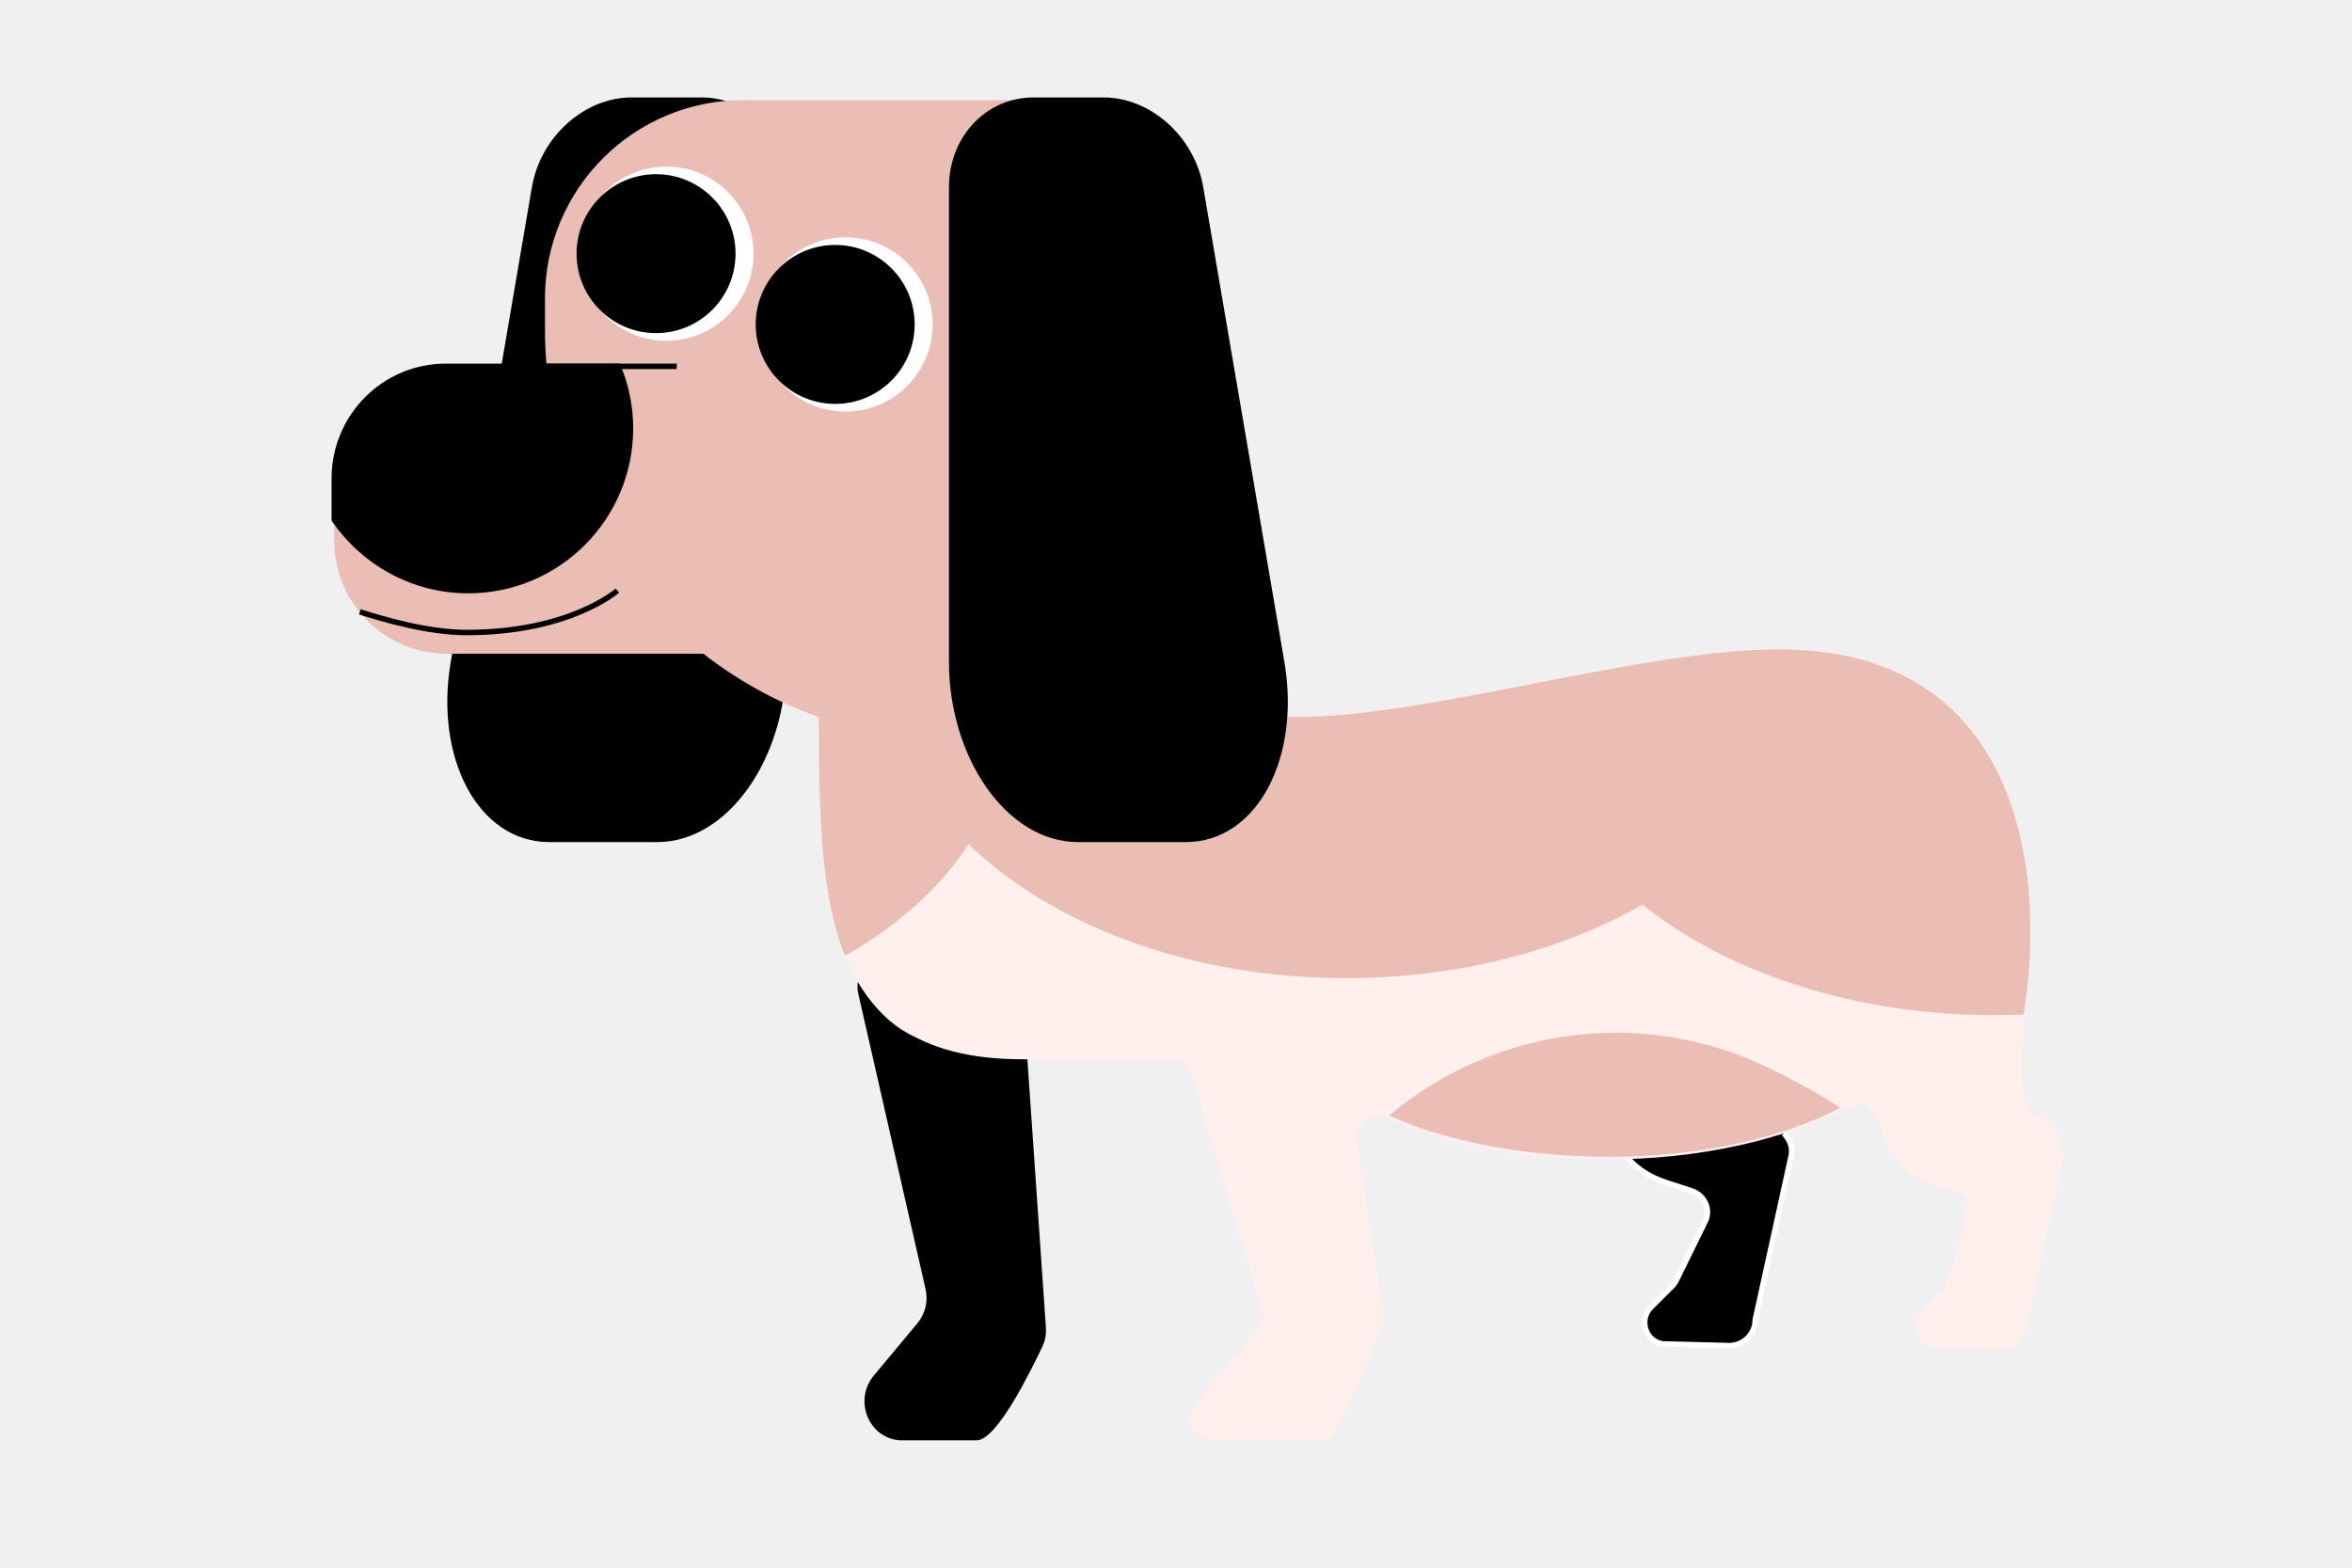
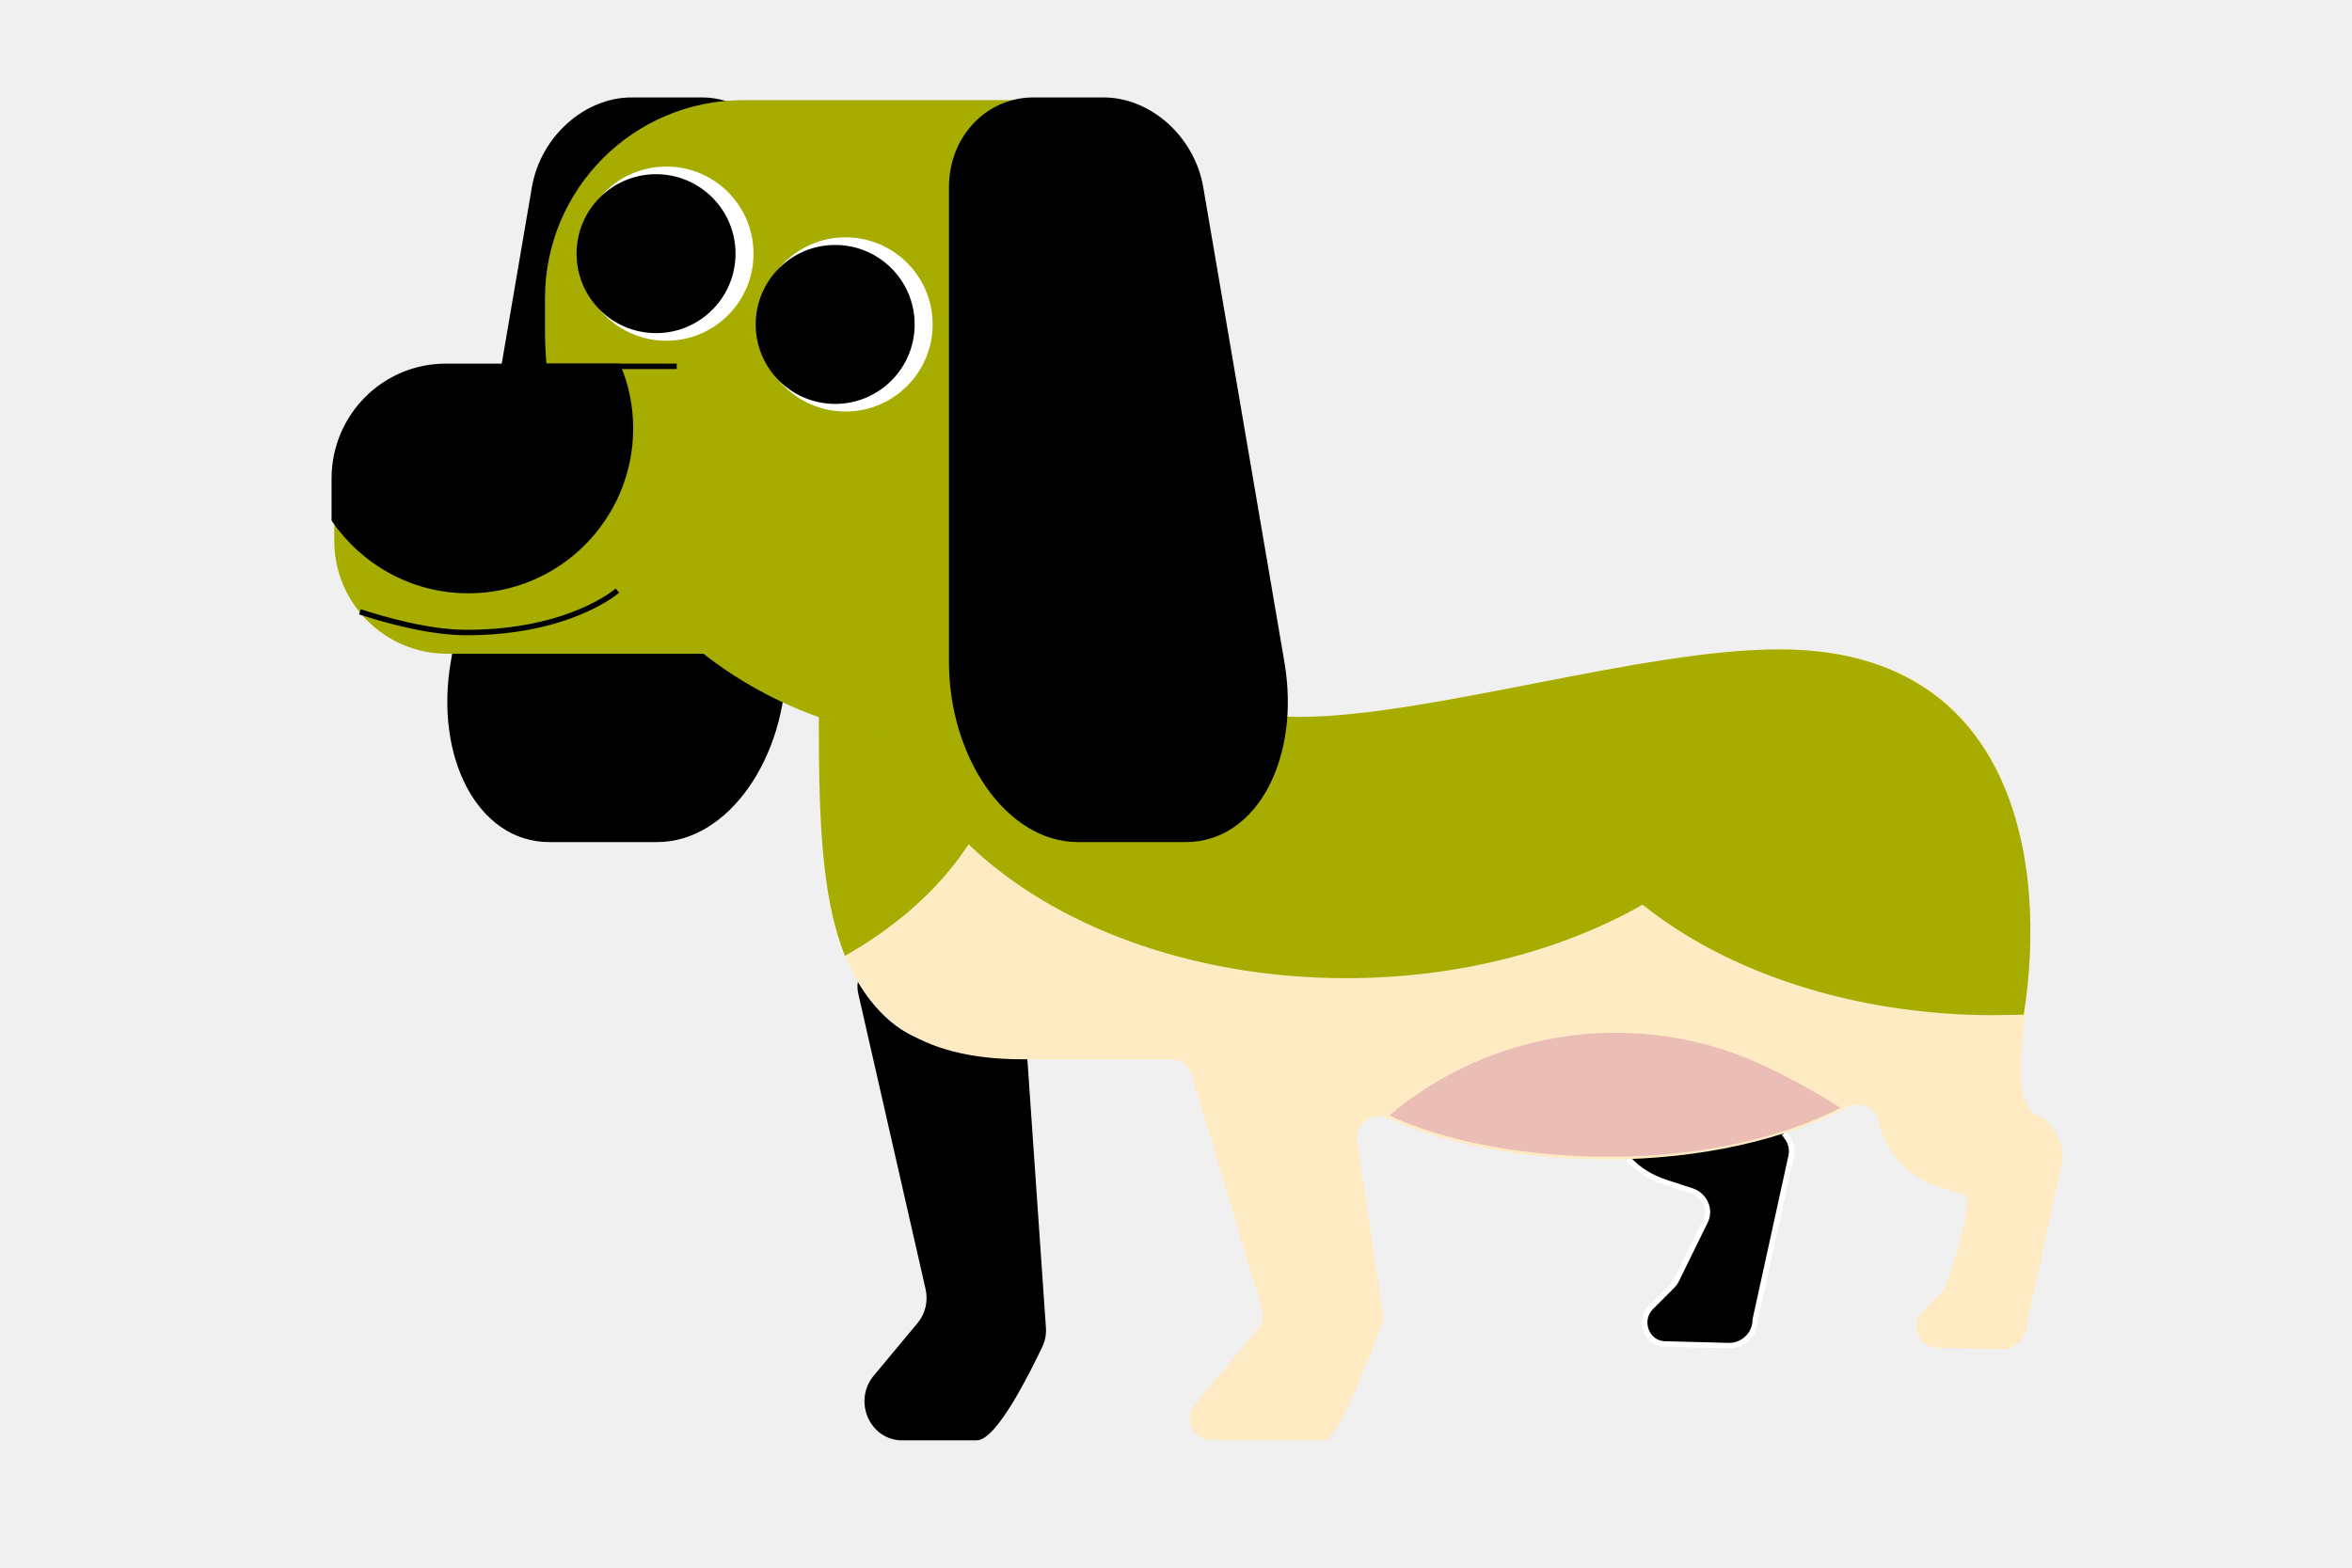
- <svg xmlns="http://www.w3.org/2000/svg" version="1.1" id="dog" x="0px" y="0px" width="432px" height="288px" viewBox="0 0 432 288" style="enable-background:new 0 0 432 288;" xml:space="preserve">
-   <style type="text/css">
- 	.st0{stroke:#FFFFFF;stroke-miterlimit:10;}
- 	.st1{fill:#FFF0EE;}
- 	.st2{fill:#EABEB5;}
- 	.st3{stroke:#000000;}
- 	.st4{fill:none;stroke:#000000;}
- 	.st5{fill:#FFFFFF;}
- </style>
-   <path class="st0" d="M299.1,212.9c1.8,2,4.1,3.4,6.8,4.3l4.9,1.6c2.3,0.8,3.5,3.4,2.4,5.6l-5.3,10.8c-0.2,0.4-0.5,0.8-0.8,1.1  l-3.8,3.8c-2.5,2.4-0.9,6.8,2.6,6.8h0.1l11.6,0.3c2.6,0,4.8-2.1,4.8-4.8l6.6-30.1c0.2-1.1,0-2.2-0.6-3.1l-0.7-1" />
-   <path d="M188.7,194.6l3.4,49.2c0.1,1.2-0.1,2.4-0.6,3.5c-2.2,4.6-8.4,17.3-12.1,17.3h-13.5c-0.2,0-0.5,0-0.7,0  c-5.8-0.5-8.4-7.5-4.7-11.9l8-9.6c1.5-1.8,2-4.1,1.5-6.3l-12.3-54c-0.2-0.8-0.3-1.7-0.1-2.5c0,0,3.7,7.2,10.3,10.1  C175.8,193.9,188.7,194.6,188.7,194.6z" />
-   <path class="st1" d="M238.7,131.7c-23.6,0-64-17.8-64-17.8c-27.9,0-24.3-16.9-24.3,11.1l0,0c0,38.4-1,69.6,37.4,69.6H215  c1.8,0,3.4,1.2,3.9,2.9l12.9,43c0.4,1.3,0.1,2.7-0.8,3.7L219.5,258c-1.6,1.9-1.1,5,1.1,6.1c0.6,0.3,1.4,0.5,2.1,0.5h20.7  c2.3,0,8.8-16.9,10.4-21.2c0.2-0.6,0.3-1.3,0.2-2l-4.7-31.7c-0.5-3.1,2.7-5.6,5.6-4.3c10.8,4.8,24.8,7.6,40.1,7.6  c17.4,0,33.1-3.7,44.2-9.6c2.3-1.2,5.1-0.1,5.8,2.4l0.3,1.2c1.5,5.2,5.4,9.3,10.5,10.9l4.9,1.6c2.3,0.8-3.4,17.2-3.7,17.5l-3.8,3.8  c-2.5,2.4-0.9,6.8,2.6,6.8h0.1l11.6,0.3c2.6,0,4.8-2.1,4.8-4.8l6.6-30.1c0.1-0.7-0.3-6.2-4.9-8.2c-4-1.7-2.8-11.4-1.8-21.1  c3-27.3-2.3-64.4-45.3-64.4C302,119.2,262.3,131.7,238.7,131.7z" />
-   <path class="st2" d="M326.9,119.3c-24.9-0.1-64.6,12.4-88.2,12.4c-23.6,0-64-17.8-64-17.8c-27.9,0-24.3-16.9-24.3,11.1  c0,19.9-0.3,37.9,4.8,50.6c9.7-5.5,17.5-12.5,22.7-20.5c15.3,14.8,40.7,24.6,69.3,24.6c20.8,0,39.7-5.1,54.5-13.5  c15.5,12.4,38.7,20.3,64.5,20.3c1.8,0,5.5-0.1,5.5-0.1C376.2,158.2,369.9,119.3,326.9,119.3z" />
-   <g id="head">
-     <g>
-       <path class="st3" d="M143.9,121.6V34.4c0-9.1-6.7-16-15-16H116c-8.3,0-16.2,6.9-17.8,16l-14.9,87.2c-3,17.3,4.8,32.6,17.6,32.6    h19.8C133.5,154.2,143.9,138.9,143.9,121.6z" />
-       <path class="st2" d="M186.7,18.4h-50.2c-20.1,0-36.4,16.3-36.4,36.4v5.7c0,2.3,0.1,4.5,0.3,6.7H82.1c-11.5,0-20.7,9.3-20.7,20.7    v11.5c0,11.4,9.3,20.7,20.7,20.7h47.1c12.8,10,29,16,46.6,16h10.9c13.8,0,25-11.2,25-25V43.3C211.6,29.5,200.5,18.4,186.7,18.4z" />
-       <path class="st3" d="M174.8,121.6V34.4c0-9.1,6.7-16,15-16h12.9c8.3,0,16.2,6.9,17.8,16l14.9,87.2c3,17.3-4.8,32.6-17.6,32.6H198    C185.2,154.2,174.8,138.9,174.8,121.6z" />
-       <path id="Nose" class="st3" d="M61.4,87.9v7.6c5.4,7.8,14.4,13,24.6,13c16.5,0,29.8-13.4,29.8-29.8c0-4-0.8-7.9-2.3-11.4H82.1    C70.6,67.2,61.4,76.5,61.4,87.9z" />
+ <svg xmlns="http://www.w3.org/2000/svg" version="1.1" x="0px" y="0px" width="432px" height="288px" viewBox="0 0 432 288" style="enable-background:new 0 0 432 288;" xml:space="preserve">
+   <g id="dog">
+     <path style="stroke:#FFFFFF;stroke-miterlimit:10;" d="M299.1,212.9c1.8,2,4.1,3.4,6.8,4.3l4.9,1.6c2.3,0.8,3.5,3.4,2.4,5.6   l-5.3,10.8c-0.2,0.4-0.5,0.8-0.8,1.1l-3.8,3.8c-2.5,2.4-0.9,6.8,2.6,6.8h0.1l11.6,0.3c2.6,0,4.8-2.1,4.8-4.8l6.6-30.1   c0.2-1.1,0-2.2-0.6-3.1l-0.7-1" />
+     <path d="M188.7,194.6l3.4,49.2c0.1,1.2-0.1,2.4-0.6,3.5c-2.2,4.6-8.4,17.3-12.1,17.3h-13.5c-0.2,0-0.5,0-0.7,0   c-5.8-0.5-8.4-7.5-4.7-11.9l8-9.6c1.5-1.8,2-4.1,1.5-6.3l-12.3-54c-0.2-0.8-0.3-1.7-0.1-2.5c0,0,3.7,7.2,10.3,10.1   C175.8,193.9,188.7,194.6,188.7,194.6z" />
+     <path style="fill:#FFEBC3;" d="M238.7,131.7c-23.6,0-64-17.8-64-17.8c-27.9,0-24.3-16.9-24.3,11.1l0,0c0,38.4-1,69.6,37.4,69.6H215   c1.8,0,3.4,1.2,3.9,2.9l12.9,43c0.4,1.3,0.1,2.7-0.8,3.7L219.5,258c-1.6,1.9-1.1,5,1.1,6.1c0.6,0.3,1.4,0.5,2.1,0.5h20.7   c2.3,0,8.8-16.9,10.4-21.2c0.2-0.6,0.3-1.3,0.2-2l-4.7-31.7c-0.5-3.1,2.7-5.6,5.6-4.3c10.8,4.8,24.8,7.6,40.1,7.6   c17.4,0,33.1-3.7,44.2-9.6c2.3-1.2,5.1-0.1,5.8,2.4l0.3,1.2c1.5,5.2,5.4,9.3,10.5,10.9l4.9,1.6c2.3,0.8-3.4,17.2-3.7,17.5l-3.8,3.8   c-2.5,2.4-0.9,6.8,2.6,6.8h0.1l11.6,0.3c2.6,0,4.8-2.1,4.8-4.8l6.6-30.1c0.1-0.7-0.3-6.2-4.9-8.2c-4-1.7-2.8-11.4-1.8-21.1   c3-27.3-2.3-64.4-45.3-64.4C302,119.2,262.3,131.7,238.7,131.7z" />
+     <path style="fill:#A6AD00;" d="M326.9,119.3c-24.9-0.1-64.6,12.4-88.2,12.4c-23.6,0-64-17.8-64-17.8c-27.9,0-24.3-16.9-24.3,11.1   c0,19.9-0.3,37.9,4.8,50.6c9.7-5.5,17.5-12.5,22.7-20.5c15.3,14.8,40.7,24.6,69.3,24.6c20.8,0,39.7-5.1,54.5-13.5   c15.5,12.4,38.7,20.3,64.5,20.3c1.8,0,5.5-0.1,5.5-0.1C376.2,158.2,369.9,119.3,326.9,119.3z" />
+   </g>
+   <g id="tummy_1_">
+     <path id="tummy" style="fill:#EABEB5;" d="M255.2,204.9c0,0,13.6,7.3,39.1,7.6c27.9,0.3,43.7-9,43.7-9s-5-3.4-13.1-7.3   c-22.2-10.8-48.6-7.9-68,7.3L255.2,204.9z" />
+   </g>
+   <g id="Layer_2">
+     <g id="head">
+       <g>
+         <path style="stroke:#000000;" d="M143.9,121.6V34.4c0-9.1-6.7-16-15-16H116c-8.3,0-16.2,6.9-17.8,16l-14.9,87.2     c-3,17.3,4.8,32.6,17.6,32.6h19.8C133.5,154.2,143.9,138.9,143.9,121.6z" />
+         <path style="fill:#A6AD00;" d="M186.7,18.4h-50.2c-20.1,0-36.4,16.3-36.4,36.4v5.7c0,2.3,0.1,4.5,0.3,6.7H82.1     c-11.5,0-20.7,9.3-20.7,20.7v11.5c0,11.4,9.3,20.7,20.7,20.7h47.1c12.8,10,29,16,46.6,16h10.9c13.8,0,25-11.2,25-25V43.3     C211.6,29.5,200.5,18.4,186.7,18.4z" />
+         <path style="stroke:#000000;" d="M174.8,121.6V34.4c0-9.1,6.7-16,15-16h12.9c8.3,0,16.2,6.9,17.8,16l14.9,87.2     c3,17.3-4.8,32.6-17.6,32.6H198C185.2,154.2,174.8,138.9,174.8,121.6z" />
+         <path id="Nose" style="stroke:#000000;" d="M61.4,87.9v7.6c5.4,7.8,14.4,13,24.6,13c16.5,0,29.8-13.4,29.8-29.8     c0-4-0.8-7.9-2.3-11.4H82.1C70.6,67.2,61.4,76.5,61.4,87.9z" />
+       </g>
    </g>
+     <path id="Nose_1_" style="stroke:#000000;" d="M124.3,67.3H92.9" />
+     <path id="Nose_2_" style="fill:none;stroke:#000000;" d="M113.4,108.5c0,0-8.7,7.7-27.7,7.7c-7.1,0-15.2-2.4-19.6-3.8" />
+     <circle style="fill:#FFFFFF;" cx="122.4" cy="46.6" r="16" />
+     <circle style="stroke:#000000;" cx="120.5" cy="46.6" r="14.1" />
+     <circle style="fill:#FFFFFF;" cx="155.3" cy="59.6" r="16" />
+     <circle style="stroke:#000000;" cx="153.4" cy="59.6" r="14.1" />
  </g>
-   <path id="tummy" class="st2" d="M255.2,204.9c0,0,13.6,7.3,39.1,7.6c27.9,0.3,43.7-9,43.7-9s-5-3.4-13.1-7.3  c-22.2-10.8-48.6-7.9-68,7.3L255.2,204.9z" />
-   <path id="Nose_1_" class="st3" d="M124.3,67.3H92.9" />
-   <path id="Nose_2_" class="st4" d="M113.4,108.5c0,0-8.7,7.7-27.7,7.7c-7.1,0-15.2-2.4-19.6-3.8" />
-   <circle class="st5" cx="122.4" cy="46.6" r="16" />
-   <circle class="st3" cx="120.5" cy="46.6" r="14.1" />
-   <circle class="st5" cx="155.3" cy="59.6" r="16" />
-   <circle class="st3" cx="153.4" cy="59.6" r="14.1" />
</svg>
